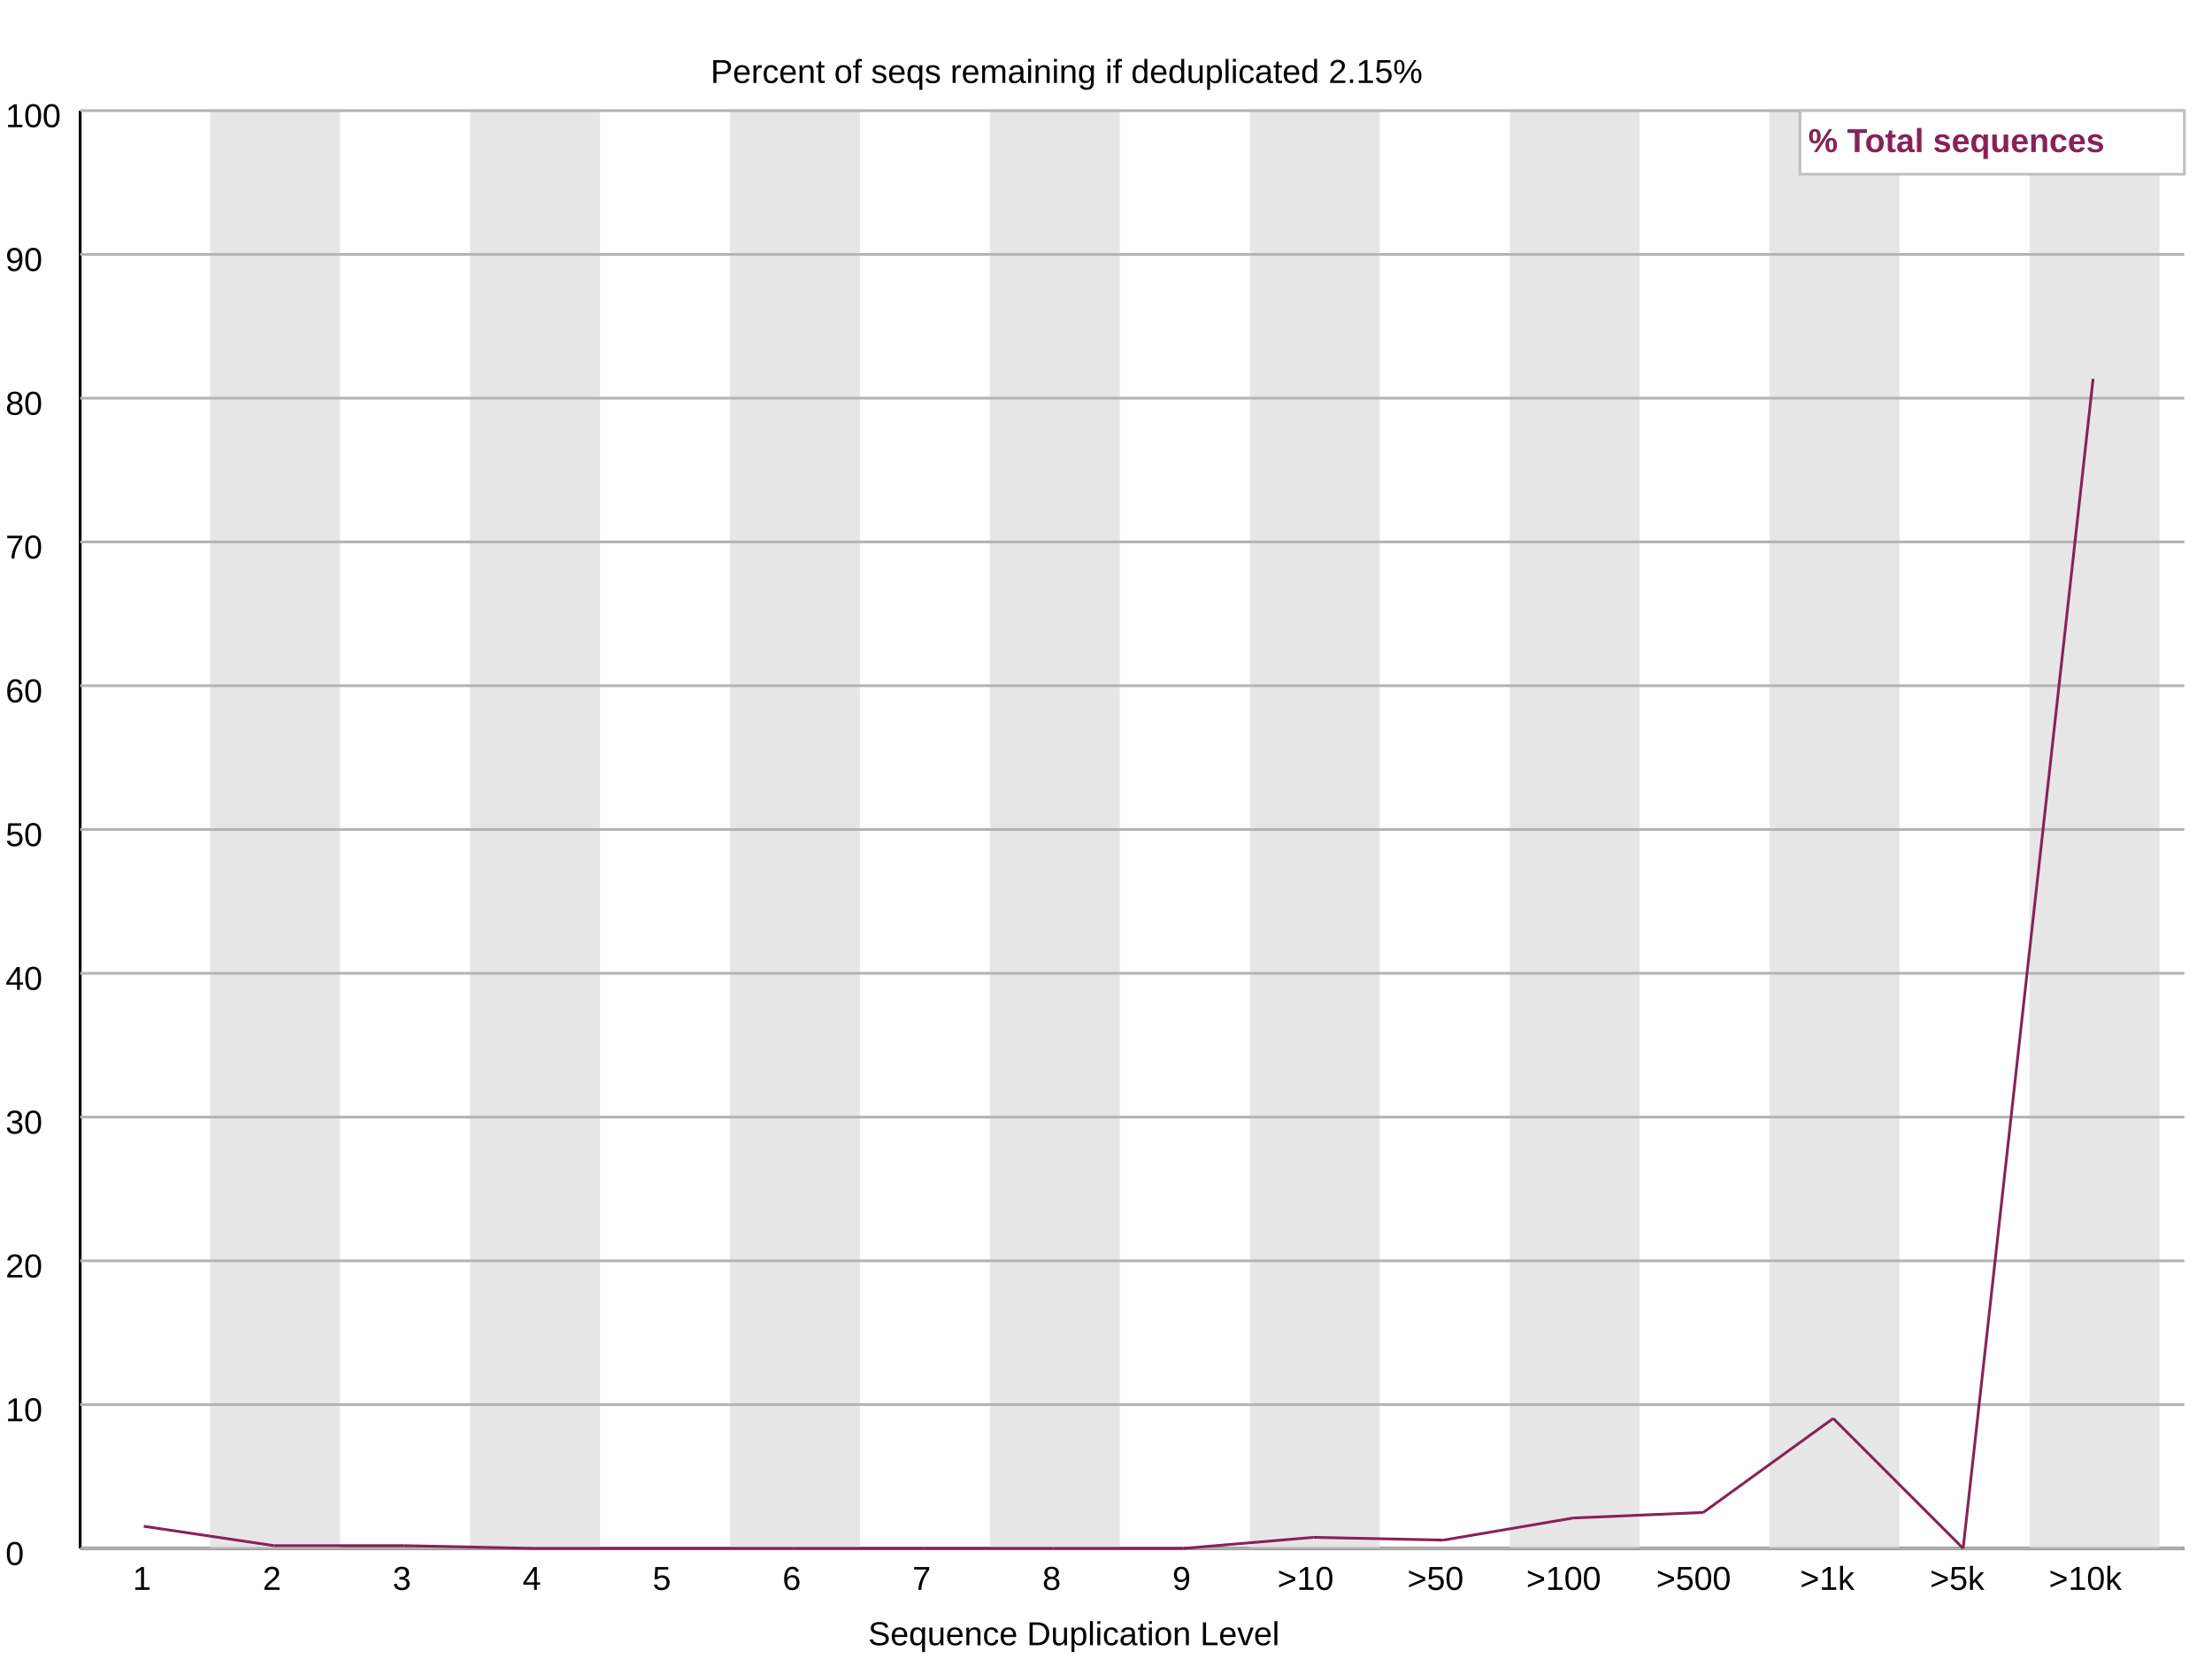
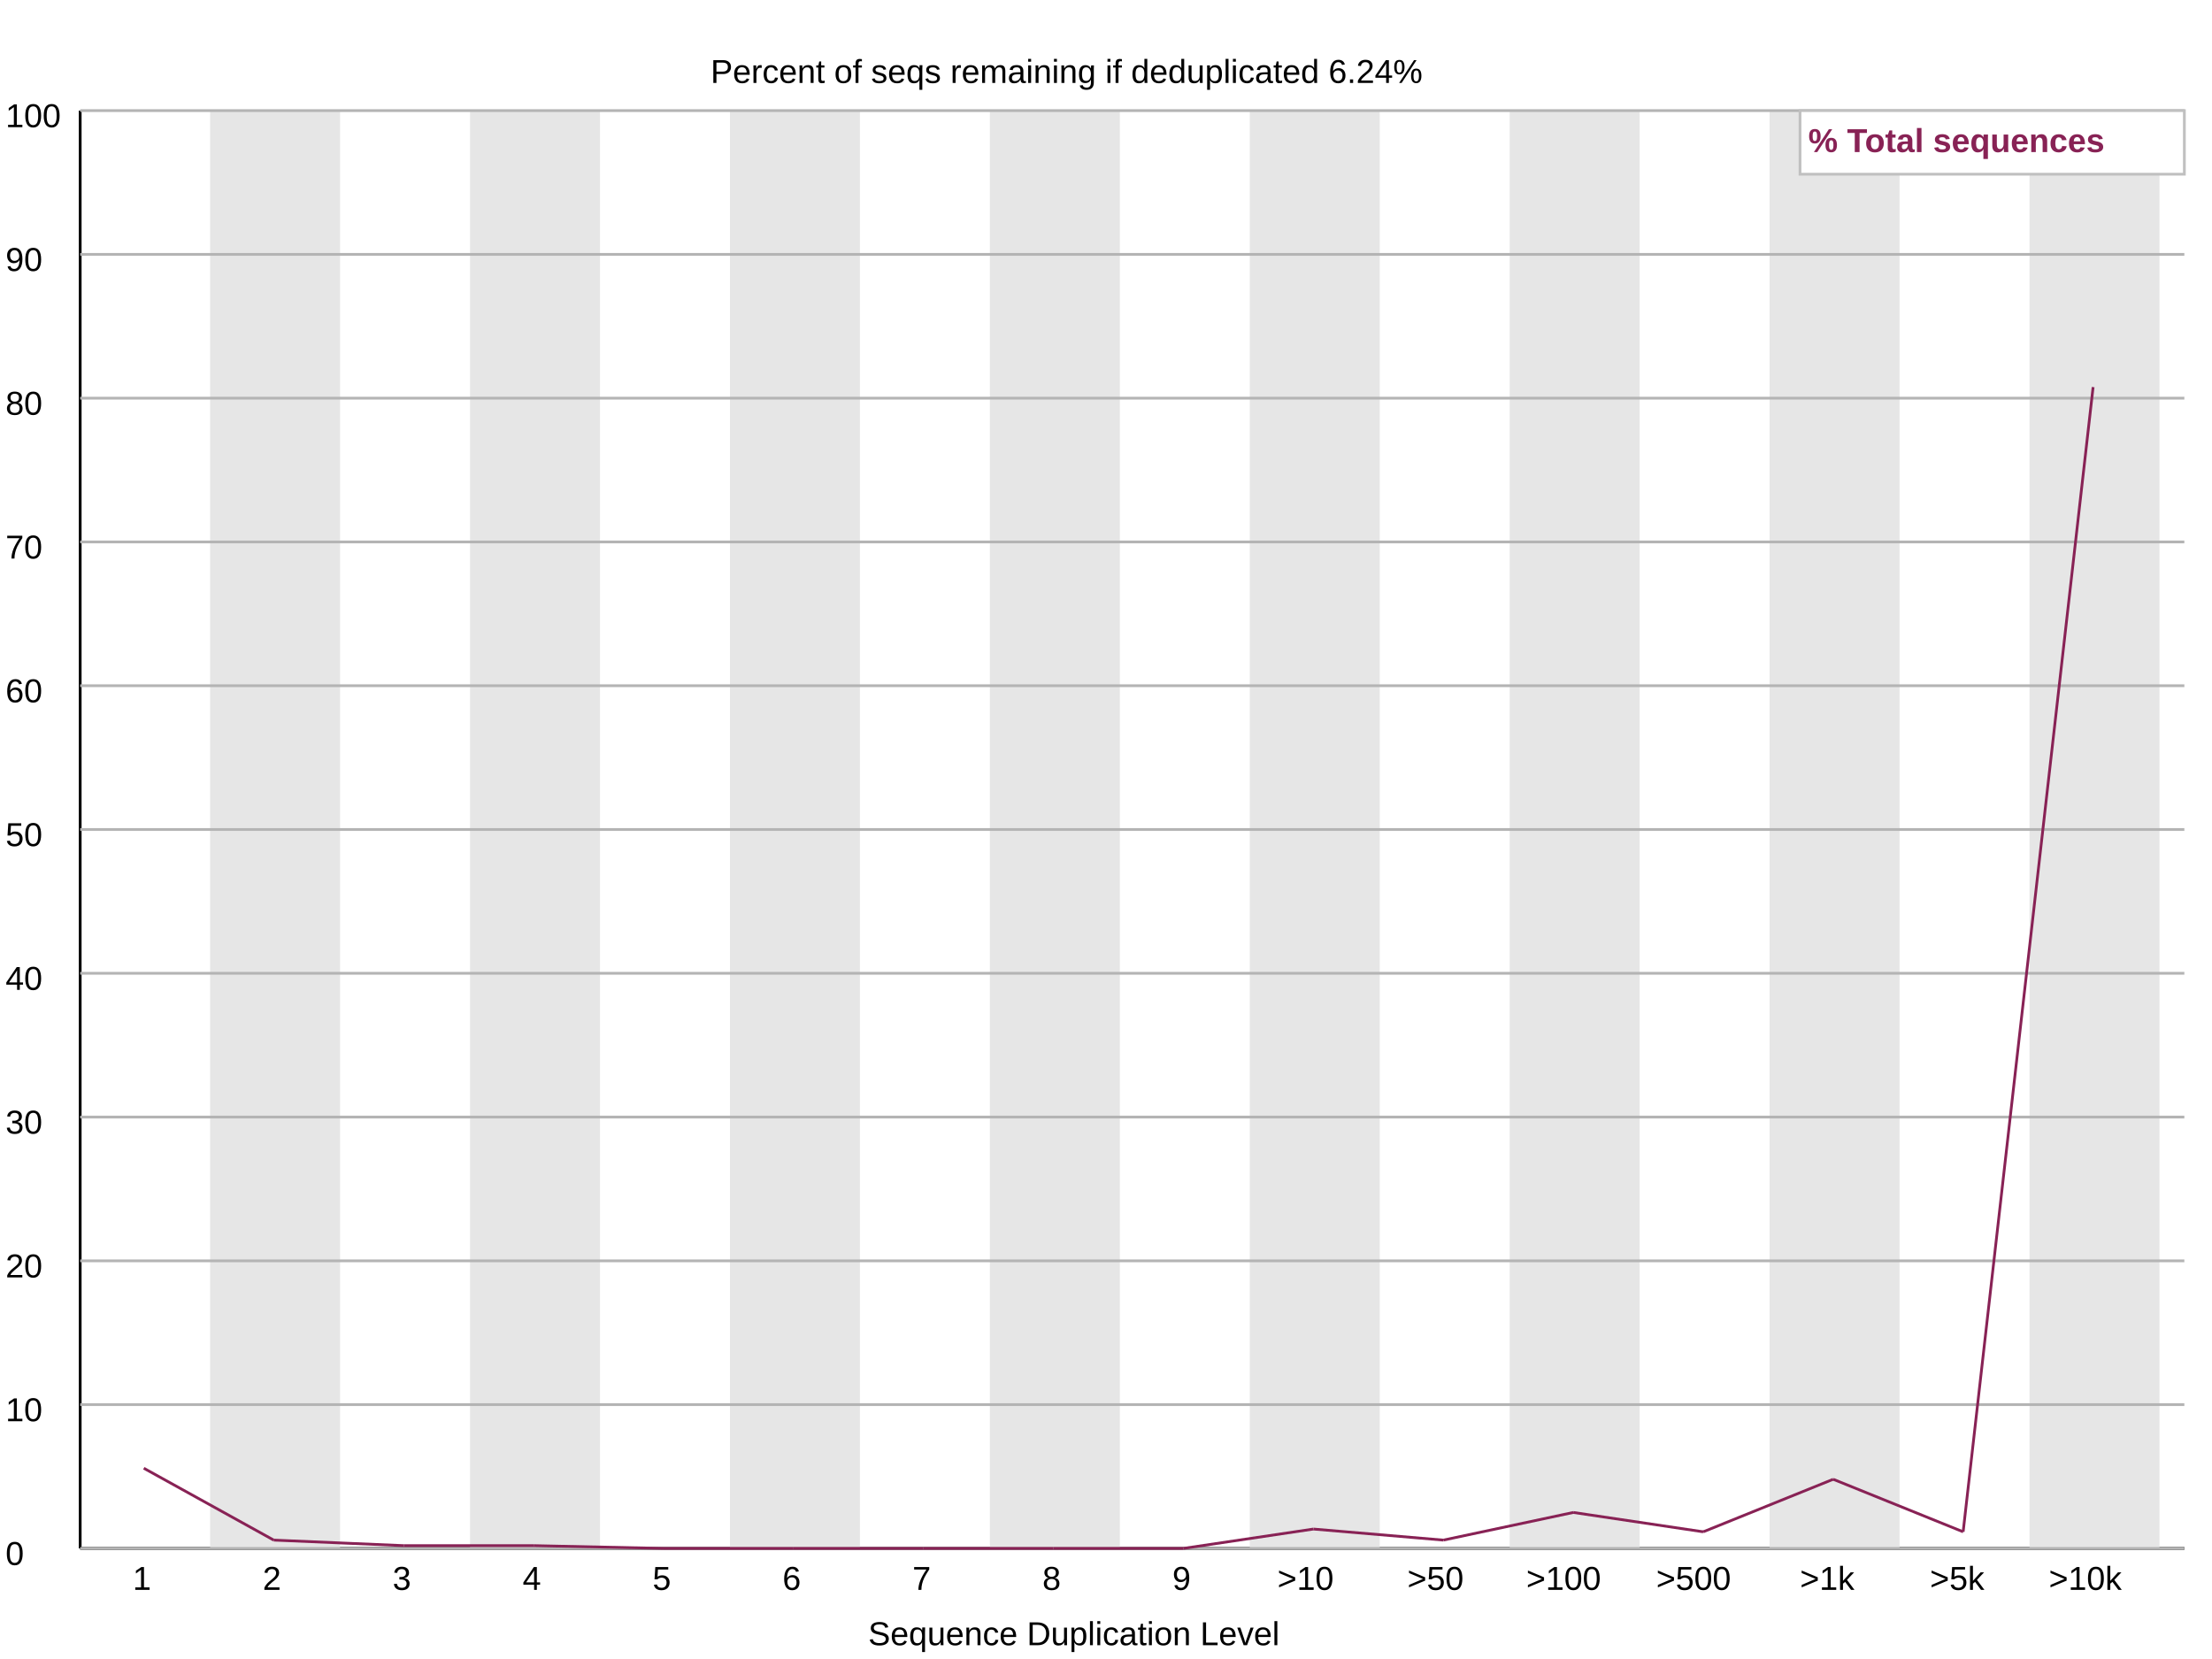
<svg xmlns="http://www.w3.org/2000/svg" width="800" height="600" version="1.1">
  <rect width="800" height="600" x="0" y="0" style="fill:rgb(238,238,238);stroke:none" />
  <rect width="800" height="600" x="0" y="0" style="fill:rgb(255,255,255);stroke:none" />
  <text x="2" y="566" fill="rgb(0,0,0)" font-family="Arial" font-size="12">0</text>
  <text x="2" y="514" fill="rgb(0,0,0)" font-family="Arial" font-size="12">10</text>
  <text x="2" y="462" fill="rgb(0,0,0)" font-family="Arial" font-size="12">20</text>
  <text x="2" y="410" fill="rgb(0,0,0)" font-family="Arial" font-size="12">30</text>
  <text x="2" y="358" fill="rgb(0,0,0)" font-family="Arial" font-size="12">40</text>
  <text x="2" y="306" fill="rgb(0,0,0)" font-family="Arial" font-size="12">50</text>
  <text x="2" y="254" fill="rgb(0,0,0)" font-family="Arial" font-size="12">60</text>
  <text x="2" y="202" fill="rgb(0,0,0)" font-family="Arial" font-size="12">70</text>
  <text x="2" y="150" fill="rgb(0,0,0)" font-family="Arial" font-size="12">80</text>
  <text x="2" y="98" fill="rgb(0,0,0)" font-family="Arial" font-size="12">90</text>
  <text x="2" y="46" fill="rgb(0,0,0)" font-family="Arial" font-size="12">100</text>
-   <text x="257" y="30" fill="rgb(0,0,0)" font-family="Arial" font-size="12">Percent of seqs remaining if deduplicated 2.15%</text>
+   <text x="257" y="30" fill="rgb(0,0,0)" font-family="Arial" font-size="12">Percent of seqs remaining if deduplicated 6.24%</text>
  <line x1="29" y1="560" x2="790" y2="560" stroke="rgb(0,0,0)" stroke-width="1" />
  <line x1="29" y1="560" x2="29" y2="40" stroke="rgb(0,0,0)" stroke-width="1" />
  <text x="314" y="595" fill="rgb(0,0,0)" font-family="Arial" font-size="12">Sequence Duplication Level</text>
  <text x="48" y="575" fill="rgb(0,0,0)" font-family="Arial" font-size="12">1</text>
  <rect width="47" height="520" x="76" y="40" style="fill:rgb(230,230,230);stroke:none" />
  <text x="95" y="575" fill="rgb(0,0,0)" font-family="Arial" font-size="12">2</text>
  <text x="142" y="575" fill="rgb(0,0,0)" font-family="Arial" font-size="12">3</text>
  <rect width="47" height="520" x="170" y="40" style="fill:rgb(230,230,230);stroke:none" />
  <text x="189" y="575" fill="rgb(0,0,0)" font-family="Arial" font-size="12">4</text>
  <text x="236" y="575" fill="rgb(0,0,0)" font-family="Arial" font-size="12">5</text>
  <rect width="47" height="520" x="264" y="40" style="fill:rgb(230,230,230);stroke:none" />
  <text x="283" y="575" fill="rgb(0,0,0)" font-family="Arial" font-size="12">6</text>
  <text x="330" y="575" fill="rgb(0,0,0)" font-family="Arial" font-size="12">7</text>
  <rect width="47" height="520" x="358" y="40" style="fill:rgb(230,230,230);stroke:none" />
  <text x="377" y="575" fill="rgb(0,0,0)" font-family="Arial" font-size="12">8</text>
  <text x="424" y="575" fill="rgb(0,0,0)" font-family="Arial" font-size="12">9</text>
  <rect width="47" height="520" x="452" y="40" style="fill:rgb(230,230,230);stroke:none" />
  <text x="462" y="575" fill="rgb(0,0,0)" font-family="Arial" font-size="12">&gt;10</text>
  <text x="509" y="575" fill="rgb(0,0,0)" font-family="Arial" font-size="12">&gt;50</text>
  <rect width="47" height="520" x="546" y="40" style="fill:rgb(230,230,230);stroke:none" />
  <text x="552" y="575" fill="rgb(0,0,0)" font-family="Arial" font-size="12">&gt;100</text>
  <text x="599" y="575" fill="rgb(0,0,0)" font-family="Arial" font-size="12">&gt;500</text>
  <rect width="47" height="520" x="640" y="40" style="fill:rgb(230,230,230);stroke:none" />
  <text x="651" y="575" fill="rgb(0,0,0)" font-family="Arial" font-size="12">&gt;1k</text>
  <text x="698" y="575" fill="rgb(0,0,0)" font-family="Arial" font-size="12">&gt;5k</text>
  <rect width="47" height="520" x="734" y="40" style="fill:rgb(230,230,230);stroke:none" />
  <text x="741" y="575" fill="rgb(0,0,0)" font-family="Arial" font-size="12">&gt;10k</text>
  <line x1="29" y1="560" x2="790" y2="560" stroke="rgb(180,180,180)" stroke-width="1" />
  <line x1="29" y1="508" x2="790" y2="508" stroke="rgb(180,180,180)" stroke-width="1" />
  <line x1="29" y1="456" x2="790" y2="456" stroke="rgb(180,180,180)" stroke-width="1" />
  <line x1="29" y1="404" x2="790" y2="404" stroke="rgb(180,180,180)" stroke-width="1" />
  <line x1="29" y1="352" x2="790" y2="352" stroke="rgb(180,180,180)" stroke-width="1" />
  <line x1="29" y1="300" x2="790" y2="300" stroke="rgb(180,180,180)" stroke-width="1" />
  <line x1="29" y1="248" x2="790" y2="248" stroke="rgb(180,180,180)" stroke-width="1" />
  <line x1="29" y1="196" x2="790" y2="196" stroke="rgb(180,180,180)" stroke-width="1" />
  <line x1="29" y1="144" x2="790" y2="144" stroke="rgb(180,180,180)" stroke-width="1" />
  <line x1="29" y1="92" x2="790" y2="92" stroke="rgb(180,180,180)" stroke-width="1" />
  <line x1="29" y1="40" x2="790" y2="40" stroke="rgb(180,180,180)" stroke-width="1" />
-   <line x1="52" y1="552" x2="99" y2="559" stroke="rgb(136,34,85)" stroke-width="1" />
-   <line x1="99" y1="559" x2="146" y2="559" stroke="rgb(136,34,85)" stroke-width="1" />
-   <line x1="146" y1="559" x2="193" y2="560" stroke="rgb(136,34,85)" stroke-width="1" />
-   <line x1="193" y1="560" x2="240" y2="560" stroke="rgb(136,34,85)" stroke-width="1" />
+   <line x1="52" y1="531" x2="99" y2="557" stroke="rgb(136,34,85)" stroke-width="1" />
+   <line x1="99" y1="557" x2="146" y2="559" stroke="rgb(136,34,85)" stroke-width="1" />
+   <line x1="146" y1="559" x2="193" y2="559" stroke="rgb(136,34,85)" stroke-width="1" />
+   <line x1="193" y1="559" x2="240" y2="560" stroke="rgb(136,34,85)" stroke-width="1" />
  <line x1="240" y1="560" x2="287" y2="560" stroke="rgb(136,34,85)" stroke-width="1" />
  <line x1="287" y1="560" x2="334" y2="560" stroke="rgb(136,34,85)" stroke-width="1" />
  <line x1="334" y1="560" x2="381" y2="560" stroke="rgb(136,34,85)" stroke-width="1" />
  <line x1="381" y1="560" x2="428" y2="560" stroke="rgb(136,34,85)" stroke-width="1" />
-   <line x1="428" y1="560" x2="475" y2="556" stroke="rgb(136,34,85)" stroke-width="1" />
-   <line x1="475" y1="556" x2="522" y2="557" stroke="rgb(136,34,85)" stroke-width="1" />
-   <line x1="522" y1="557" x2="569" y2="549" stroke="rgb(136,34,85)" stroke-width="1" />
-   <line x1="569" y1="549" x2="616" y2="547" stroke="rgb(136,34,85)" stroke-width="1" />
-   <line x1="616" y1="547" x2="663" y2="513" stroke="rgb(136,34,85)" stroke-width="1" />
-   <line x1="663" y1="513" x2="710" y2="560" stroke="rgb(136,34,85)" stroke-width="1" />
-   <line x1="710" y1="560" x2="757" y2="137" stroke="rgb(136,34,85)" stroke-width="1" />
+   <line x1="428" y1="560" x2="475" y2="553" stroke="rgb(136,34,85)" stroke-width="1" />
+   <line x1="475" y1="553" x2="522" y2="557" stroke="rgb(136,34,85)" stroke-width="1" />
+   <line x1="522" y1="557" x2="569" y2="547" stroke="rgb(136,34,85)" stroke-width="1" />
+   <line x1="569" y1="547" x2="616" y2="554" stroke="rgb(136,34,85)" stroke-width="1" />
+   <line x1="616" y1="554" x2="663" y2="535" stroke="rgb(136,34,85)" stroke-width="1" />
+   <line x1="663" y1="535" x2="710" y2="554" stroke="rgb(136,34,85)" stroke-width="1" />
+   <line x1="710" y1="554" x2="757" y2="140" stroke="rgb(136,34,85)" stroke-width="1" />
  <rect width="139" height="23" x="651" y="40" style="fill:rgb(255,255,255);stroke:none" />
  <rect width="139" height="23" x="651" y="40" rx="0" ry="0" style="fill:none;stroke-width:1;stroke:rgb(192,192,192)" />
  <text x="654" y="55" fill="rgb(136,34,85)" font-family="Arial" font-size="12" font-weight="bold">% Total sequences</text>
</svg>
